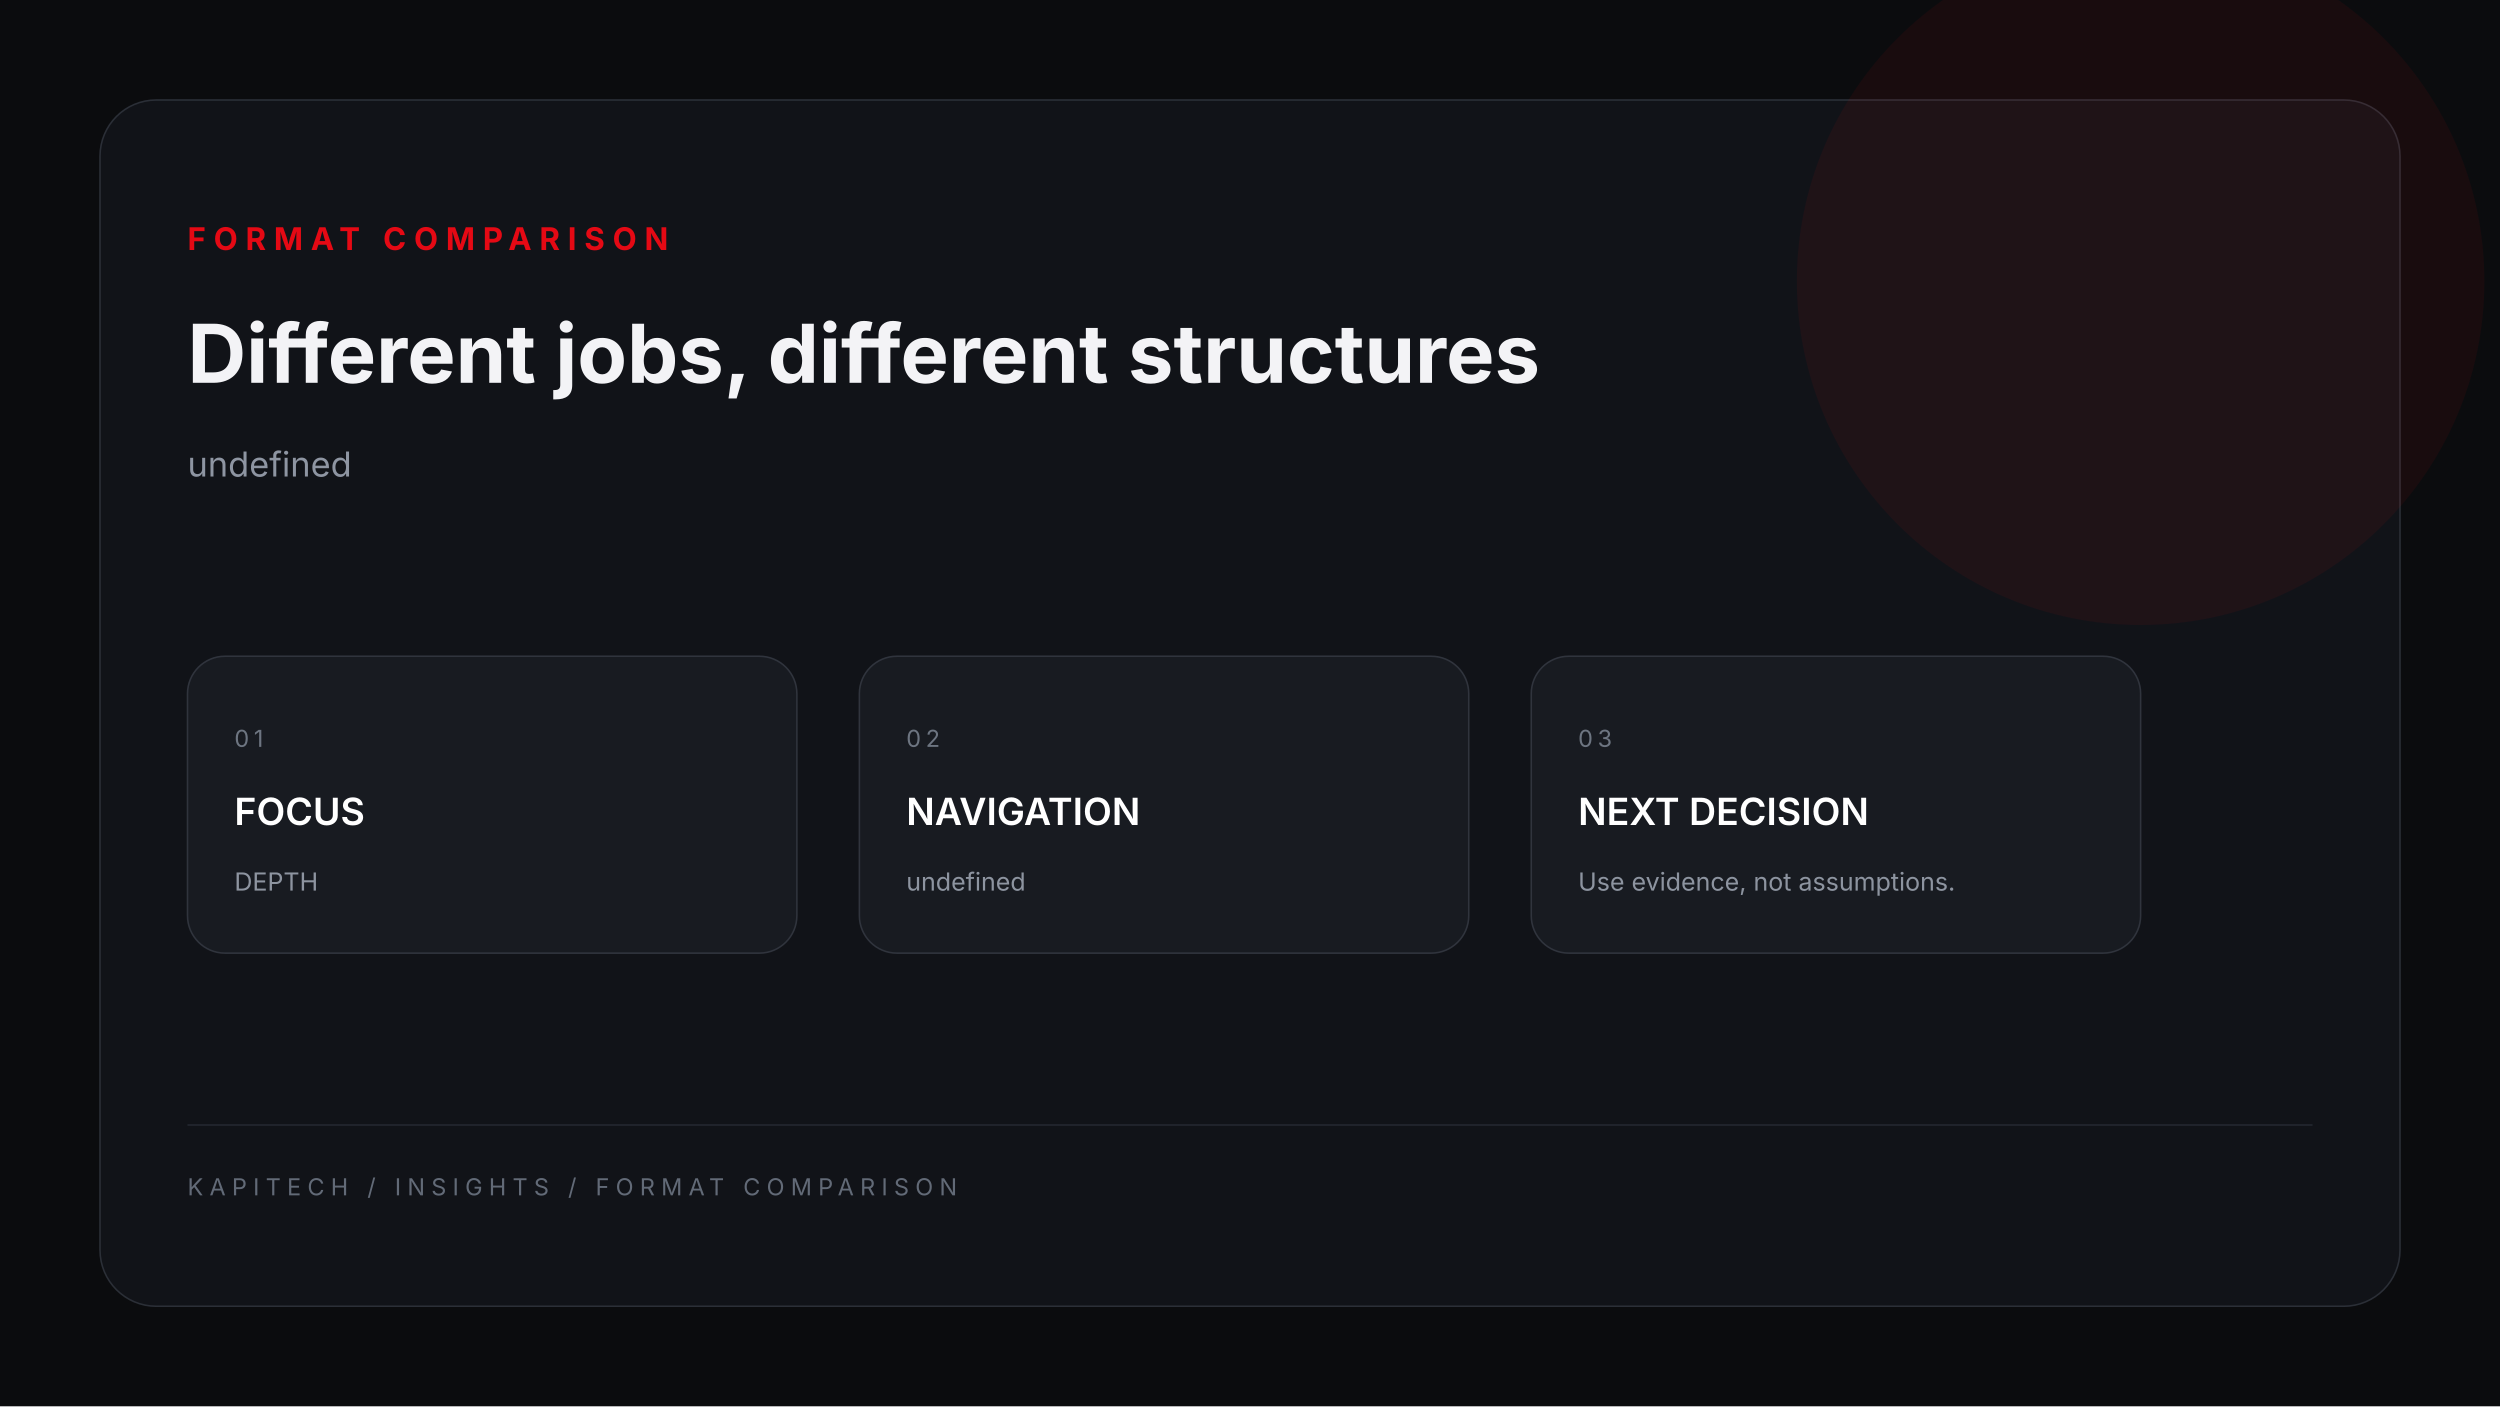
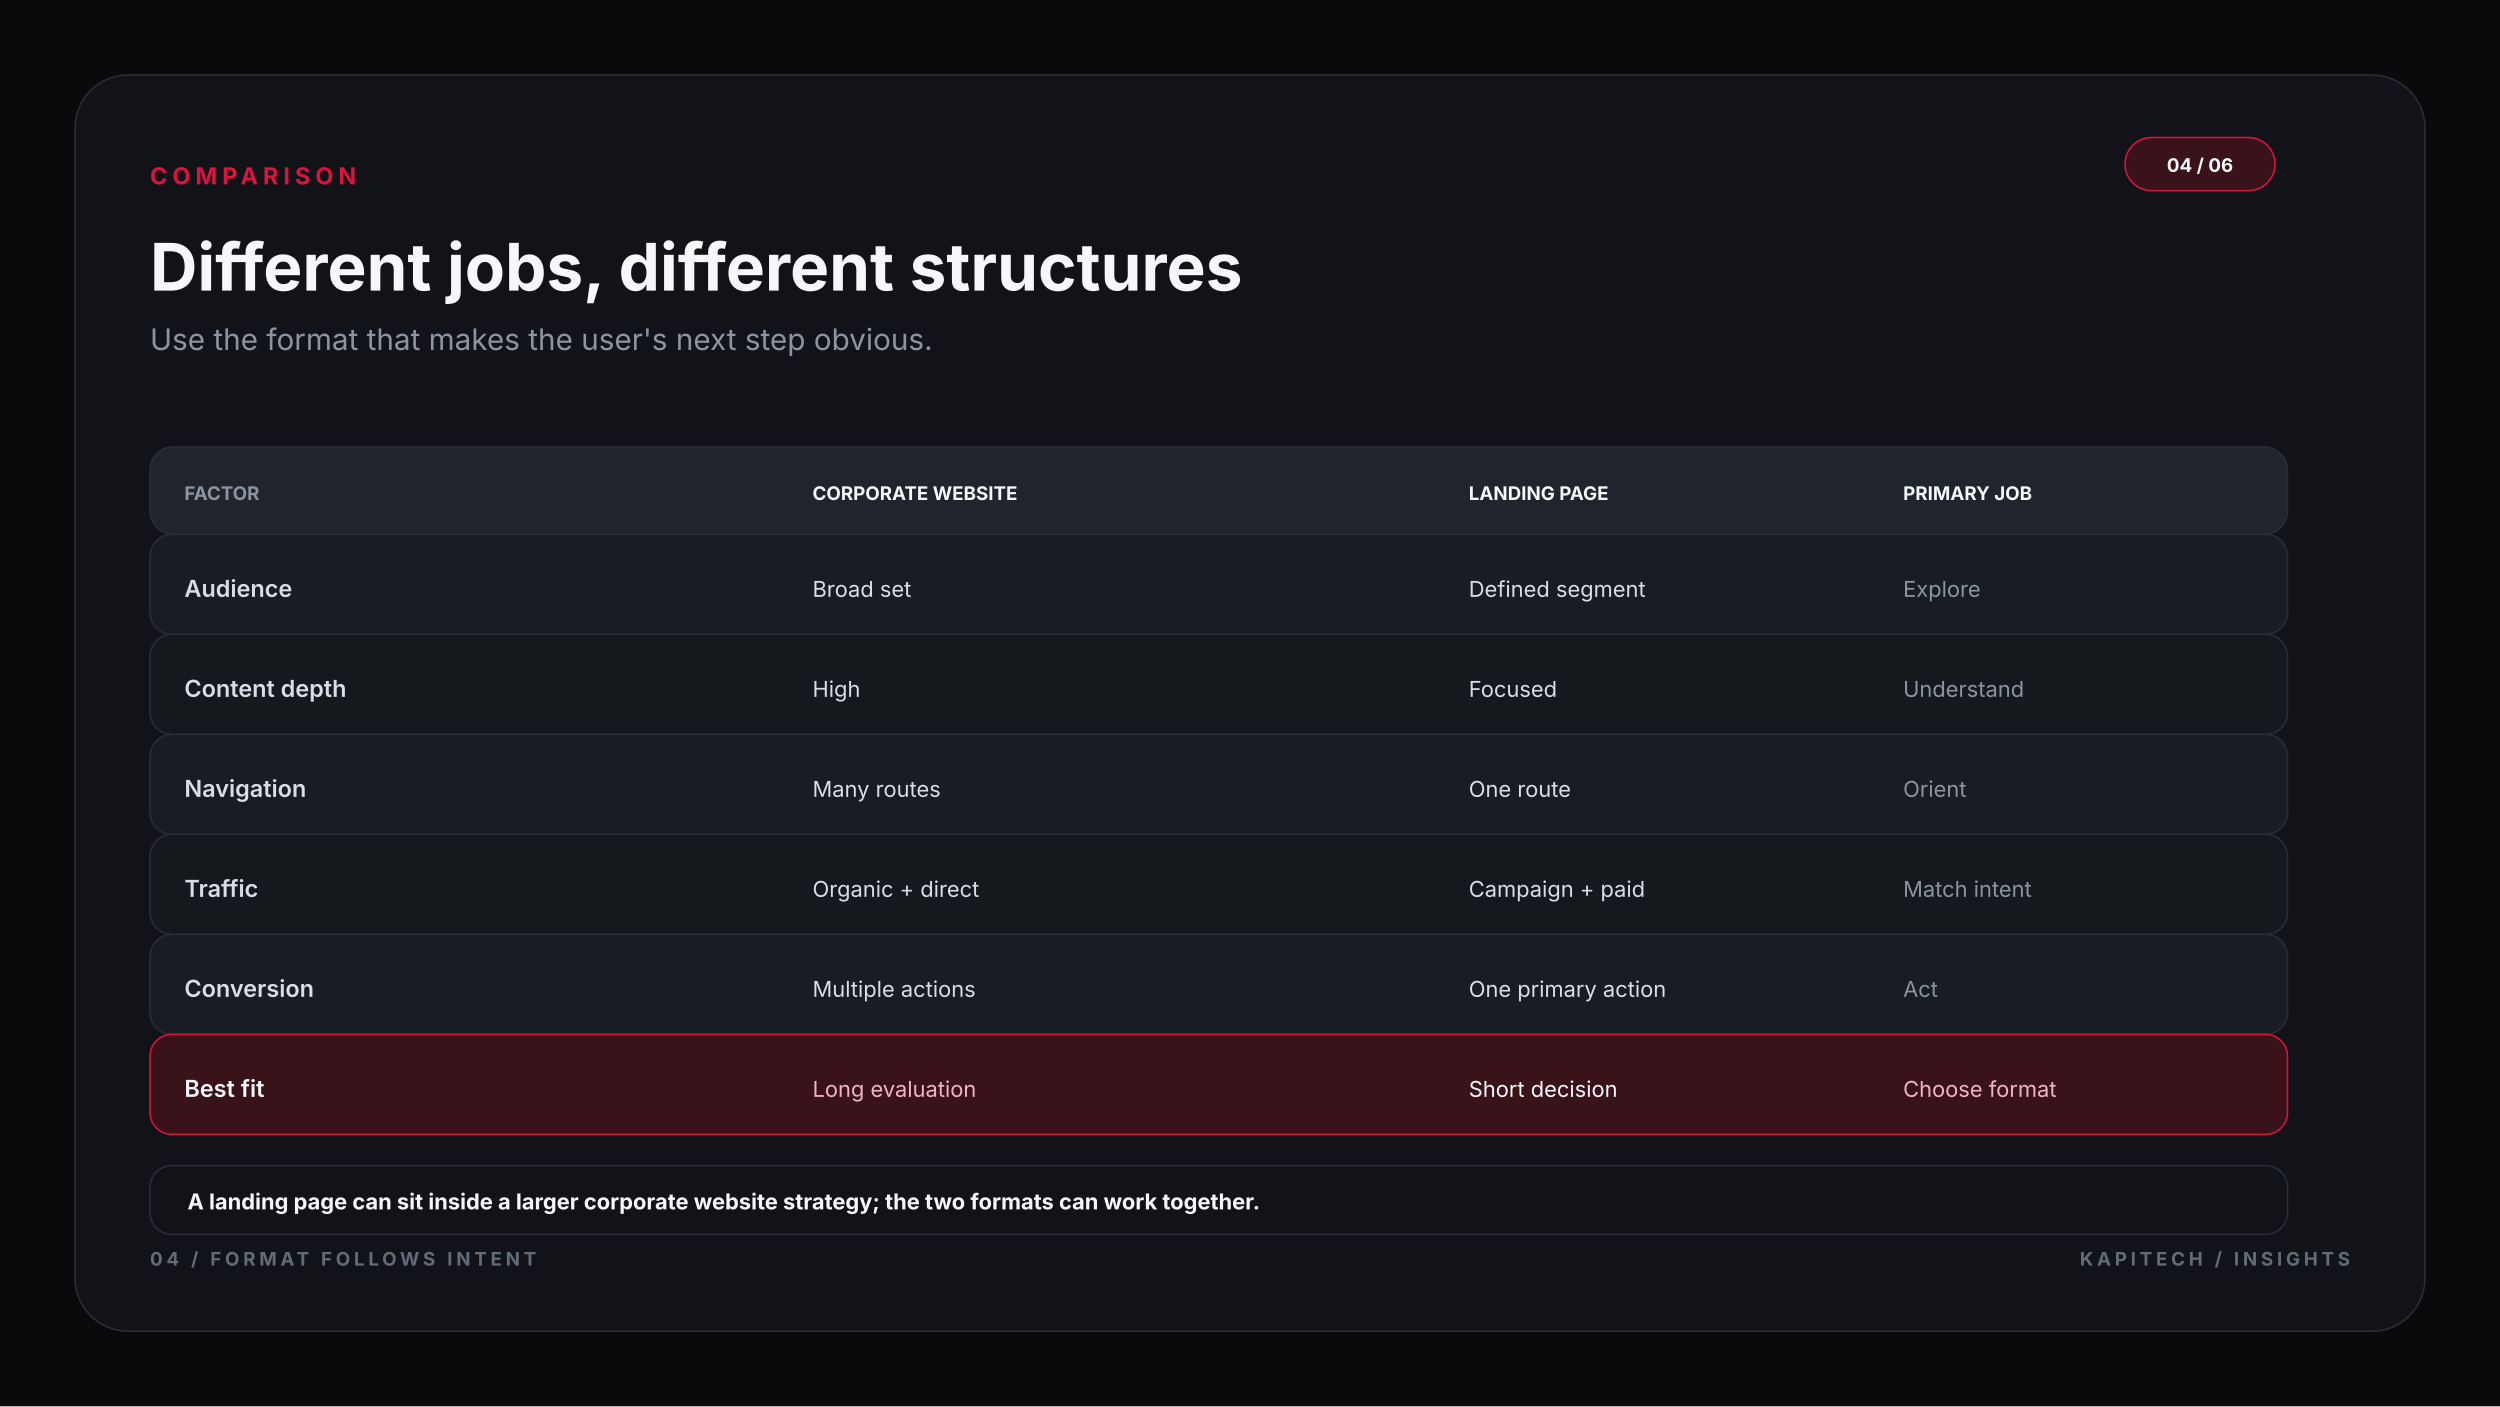
- <svg xmlns="http://www.w3.org/2000/svg" viewBox="0 0 1600 900" role="img">
-   <rect width="1600" height="900" fill="#0B0C0E" />
-   <rect x="64" y="64" width="1472" height="772" rx="36" fill="#111318" stroke="#2B2F37" />
-   <circle cx="1370" cy="180" r="220" fill="#E50914" opacity=".07" />
-   <text x="120" y="160" fill="#E50914" font-family="Inter,Arial,sans-serif" font-size="20" font-weight="700" letter-spacing="5">FORMAT COMPARISON</text>
-   <text x="120" y="245" fill="#F3F3F6" font-family="Inter,Arial,sans-serif" font-size="52" font-weight="700">Different jobs, different structures</text>
-   <text x="120" y="305" fill="#8E95A2" font-family="Inter,Arial,sans-serif" font-size="22">undefined</text>
-   <g transform="translate(120 420)">
-     <rect width="390" height="190" rx="24" fill="#181B21" stroke="#30343D" />
-     <text x="30" y="58" fill="#6D7581" font-family="Inter,Arial" font-size="15" letter-spacing="3">01</text>
-     <text x="30" y="108" fill="#FFF" font-family="Inter,Arial" font-size="24" font-weight="600">FOCUS</text>
-     <text x="30" y="150" fill="#8D94A0" font-family="Inter,Arial" font-size="16">DEPTH</text>
-     <rect x="430" width="390" height="190" rx="24" fill="#181B21" stroke="#30343D" />
-     <text x="460" y="58" fill="#6D7581" font-family="Inter,Arial" font-size="15" letter-spacing="3">02</text>
-     <text x="460" y="108" fill="#FFF" font-family="Inter,Arial" font-size="24" font-weight="600">NAVIGATION</text>
-     <text x="460" y="150" fill="#8D94A0" font-family="Inter,Arial" font-size="16">undefined</text>
-     <rect x="860" width="390" height="190" rx="24" fill="#181B21" stroke="#30343D" />
-     <text x="890" y="58" fill="#6D7581" font-family="Inter,Arial" font-size="15" letter-spacing="3">03</text>
-     <text x="890" y="108" fill="#FFF" font-family="Inter,Arial" font-size="24" font-weight="600">NEXT DECISION</text>
-     <text x="890" y="150" fill="#8D94A0" font-family="Inter,Arial" font-size="16">Use evidence, not assumptions.</text>
+ <svg xmlns="http://www.w3.org/2000/svg" viewBox="0 0 1600 900" role="img" aria-labelledby="title desc">
+   <rect width="1600" height="900" fill="#090A0C" />
+   <rect x="48" y="48" width="1504" height="804" rx="34" fill="#111318" stroke="#292E36" />
+   <text x="96" y="118" fill="#DC143C" font-family="Inter,Arial" font-size="15" font-weight="700" letter-spacing="3.2">COMPARISON</text>
+   <text x="96" y="186" fill="#F5F7FA" font-family="Inter,Arial" font-size="42" font-weight="700">Different jobs, different structures</text>
+   <text x="96" y="224" fill="#8B94A1" font-family="Inter,Arial" font-size="19">Use the format that makes the user's next step obvious.</text>
+   <rect x="1360" y="88" width="96" height="34" rx="17" fill="#3A121A" stroke="#DC143C" />
+   <text x="1408" y="110" text-anchor="middle" fill="#F5F7FA" font-family="Inter,Arial" font-size="12" font-weight="700">04 / 06</text>
+   <rect x="96" y="286" width="1368" height="56" rx="15" fill="#20252D" stroke="#292E36" />
+   <text x="118" y="320" fill="#8B94A1" font-family="Inter,Arial" font-size="12" font-weight="700">FACTOR</text>
+   <text x="520" y="320" fill="#F5F7FA" font-family="Inter,Arial" font-size="12" font-weight="700">CORPORATE WEBSITE</text>
+   <text x="940" y="320" fill="#F5F7FA" font-family="Inter,Arial" font-size="12" font-weight="700">LANDING PAGE</text>
+   <text x="1218" y="320" fill="#F5F7FA" font-family="Inter,Arial" font-size="12" font-weight="700">PRIMARY JOB</text>
+   <g font-family="Inter,Arial">
+     <rect x="96" y="342" width="1368" height="64" rx="14" fill="#191C22" stroke="#292E36" />
+     <text x="118" y="382" fill="#D9DEE6" font-size="15" font-weight="600">Audience</text>
+     <text x="520" y="382" fill="#D9DEE6" font-size="14">Broad set</text>
+     <text x="940" y="382" fill="#D9DEE6" font-size="14">Defined segment</text>
+     <text x="1218" y="382" fill="#8B94A1" font-size="14">Explore</text>
+     <rect x="96" y="406" width="1368" height="64" rx="14" fill="#15181D" stroke="#292E36" />
+     <text x="118" y="446" fill="#D9DEE6" font-size="15" font-weight="600">Content depth</text>
+     <text x="520" y="446" fill="#D9DEE6" font-size="14">High</text>
+     <text x="940" y="446" fill="#D9DEE6" font-size="14">Focused</text>
+     <text x="1218" y="446" fill="#8B94A1" font-size="14">Understand</text>
+     <rect x="96" y="470" width="1368" height="64" rx="14" fill="#191C22" stroke="#292E36" />
+     <text x="118" y="510" fill="#D9DEE6" font-size="15" font-weight="600">Navigation</text>
+     <text x="520" y="510" fill="#D9DEE6" font-size="14">Many routes</text>
+     <text x="940" y="510" fill="#D9DEE6" font-size="14">One route</text>
+     <text x="1218" y="510" fill="#8B94A1" font-size="14">Orient</text>
+     <rect x="96" y="534" width="1368" height="64" rx="14" fill="#15181D" stroke="#292E36" />
+     <text x="118" y="574" fill="#D9DEE6" font-size="15" font-weight="600">Traffic</text>
+     <text x="520" y="574" fill="#D9DEE6" font-size="14">Organic + direct</text>
+     <text x="940" y="574" fill="#D9DEE6" font-size="14">Campaign + paid</text>
+     <text x="1218" y="574" fill="#8B94A1" font-size="14">Match intent</text>
+     <rect x="96" y="598" width="1368" height="64" rx="14" fill="#191C22" stroke="#292E36" />
+     <text x="118" y="638" fill="#D9DEE6" font-size="15" font-weight="600">Conversion</text>
+     <text x="520" y="638" fill="#D9DEE6" font-size="14">Multiple actions</text>
+     <text x="940" y="638" fill="#D9DEE6" font-size="14">One primary action</text>
+     <text x="1218" y="638" fill="#8B94A1" font-size="14">Act</text>
+     <rect x="96" y="662" width="1368" height="64" rx="14" fill="#3A121A" stroke="#DC143C" />
+     <text x="118" y="702" fill="#F5F7FA" font-size="15" font-weight="600">Best fit</text>
+     <text x="520" y="702" fill="#F0B6C0" font-size="14">Long evaluation</text>
+     <text x="940" y="702" fill="#F5F7FA" font-size="14">Short decision</text>
+     <text x="1218" y="702" fill="#F0B6C0" font-size="14">Choose format</text>
  </g>
-   <path d="M120 720H1480" stroke="#242831" />
-   <text x="120" y="765" fill="#626A77" font-family="Inter,Arial" font-size="15" letter-spacing="4">KAPITECH / INSIGHTS / FORMAT COMPARISON</text>
+   <rect x="96" y="746" width="1368" height="44" rx="14" fill="#111318" stroke="#292E36" />
+   <text x="120" y="774" fill="#F5F7FA" font-family="Inter,Arial" font-size="14" font-weight="700">A landing page can sit inside a larger corporate website strategy; the two formats can work together.</text>
+   <text x="96" y="810" fill="#626B78" font-family="Inter,Arial" font-size="12" font-weight="700" letter-spacing="2.4">04 / FORMAT FOLLOWS INTENT</text>
+   <text x="1504" y="810" text-anchor="end" fill="#626B78" font-family="Inter,Arial" font-size="12" font-weight="700" letter-spacing="2.4">KAPITECH / INSIGHTS</text>
</svg>
